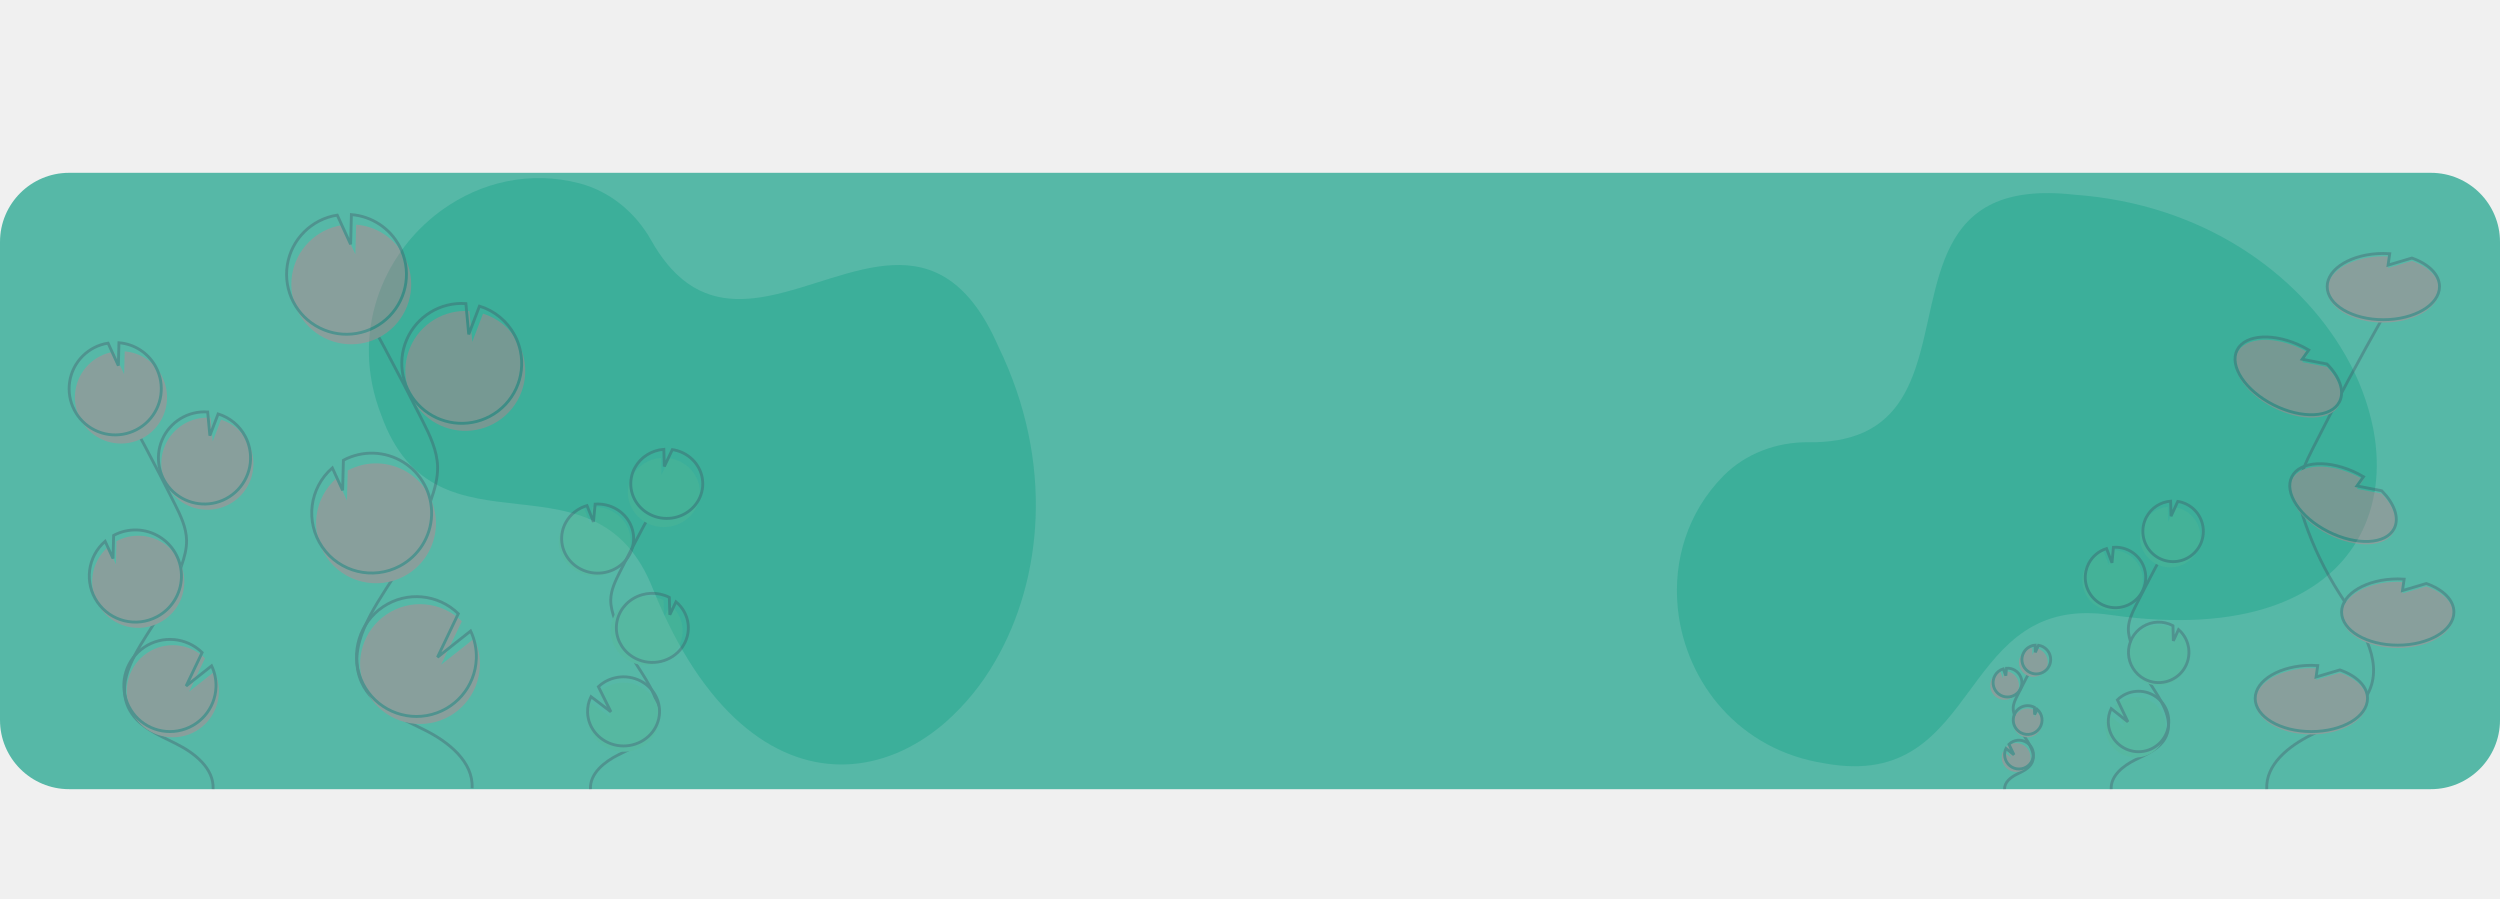
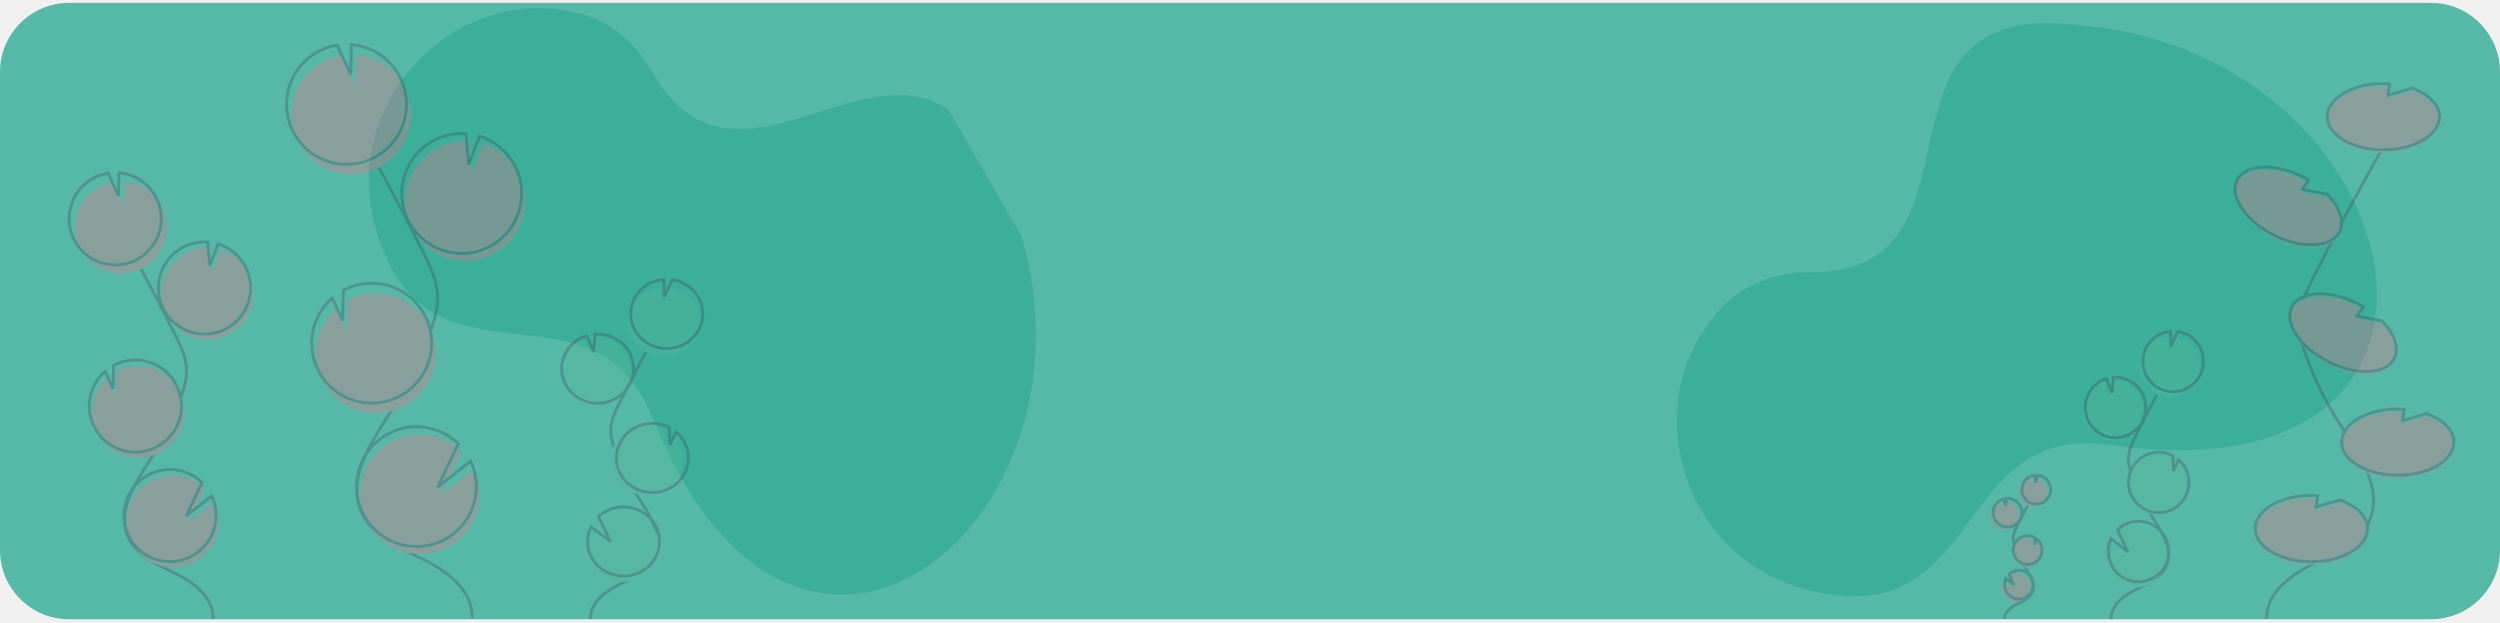
- <svg xmlns="http://www.w3.org/2000/svg" width="868px" height="312px" viewBox="0 0 868 312" version="1.1">
+ <svg xmlns="http://www.w3.org/2000/svg" xmlns:xlink="http://www.w3.org/1999/xlink" width="868px" height="216px" viewBox="0 0 868 216" version="1.1">
+   <defs>
+     <rect id="path-1" x="0" y="0.957" width="868" height="214" rx="24" />
+   </defs>
  <g id="UI" stroke="none" stroke-width="1" fill="none" fill-rule="evenodd">
-     <g id="Team-member-Individual" transform="translate(-507, -122)">
-       <g id="Group-2" transform="translate(507, 122.0432)">
-         <rect id="Rectangle" fill="#23A68F" opacity="0.75" x="0" y="59.957" width="868" height="214" rx="24" />
-         <path d="M819.263,186.103 C818.978,186.637 818.68,187.162 818.373,187.683 C806.591,207.648 779.183,220.047 732.96,213.485 C706.716,209.581 695.539,223.899 684.716,238.564 C684.531,238.817 684.346,239.07 684.158,239.323 C672.824,254.702 661.603,270.123 633.546,264.997 C603.802,260.422 585.446,236.932 582.605,211.853 C582.571,211.548 582.539,211.24 582.511,210.935 C580.915,194.675 585.847,177.839 598.429,165.129 C606.028,157.453 616.826,153.376 627.972,153.504 C631.327,153.565 634.682,153.323 637.992,152.782 C638.722,152.657 639.431,152.519 640.121,152.364 C654.32,149.208 660.863,139.824 664.876,128.374 C664.97,128.102 665.064,127.831 665.155,127.556 C674.37,100.248 670.109,61.919 720.203,67.558 C765.031,70.772 797.928,94.948 814.065,122.842 C814.225,123.122 814.385,123.403 814.542,123.684 C818.977,131.423 822.142,139.789 823.922,148.479 C824.023,148.967 824.114,149.455 824.198,149.943 C826.481,162.897 824.985,175.488 819.263,186.103 Z" id="Path" fill-opacity="0.5" fill="#23A68F" fill-rule="nonzero" />
-         <path d="M368.263,175.103 C367.978,175.637 367.68,176.162 367.373,176.683 C355.591,196.648 328.183,209.047 281.96,202.485 C255.716,198.581 244.539,212.899 233.716,227.564 C233.531,227.817 233.346,228.07 233.158,228.323 C221.824,243.702 210.603,259.123 182.546,253.997 C152.802,249.422 134.446,225.932 131.605,200.853 C131.571,200.548 131.539,200.24 131.511,199.935 C129.915,183.675 134.847,166.839 147.429,154.129 C155.028,146.453 165.826,142.376 176.972,142.504 C180.327,142.565 183.682,142.323 186.992,141.782 C187.722,141.657 188.431,141.519 189.121,141.364 C203.32,138.208 209.863,128.824 213.876,117.374 C213.97,117.102 214.064,116.831 214.155,116.556 C223.37,89.248 219.109,50.919 269.203,56.558 C314.031,59.772 346.928,83.948 363.065,111.842 C363.225,112.122 363.385,112.403 363.542,112.684 C367.977,120.423 371.142,128.789 372.922,137.479 C373.023,137.967 373.114,138.455 373.198,138.943 C375.481,151.897 373.985,164.488 368.263,175.103 Z" id="Path" fill-opacity="0.5" fill="#23A68F" fill-rule="nonzero" transform="translate(252.7205, 155.5) rotate(60) translate(-252.7205, -155.5) " />
-         <g id="Group" opacity="0.3" transform="translate(723, 173.9568)">
-           <path d="M5.568,36.768 C9.503,38.864 14.332,38.245 17.612,35.224 C20.892,32.204 21.907,27.441 20.143,23.346 C18.379,19.25 14.221,16.716 9.774,17.025 L9.277,22.413 L7.395,17.469 C4.745,18.285 2.528,20.119 1.23,22.569 C0.771,23.427 0.436,24.345 0.234,25.297 C-0.749,29.883 1.428,34.565 5.568,36.768 L5.568,36.768 Z" id="Path" fill="#57B894" fill-rule="nonzero" />
-           <path d="M10.01,100 C9.764,95.366 14.144,91.912 18.28,89.851 C22.416,87.789 27.18,85.863 29.088,81.637 C31.829,75.564 27.139,68.977 23.558,63.363 C20.901,59.197 18.745,54.729 17.134,50.053 C16.489,48.178 15.926,46.234 15.966,44.25 C16.024,41.393 17.315,38.726 18.597,36.175 C22.867,27.679 27.334,19.287 32,11" id="Path" stroke="#3F3D56" />
-           <path d="M6.568,35.768 C10.503,37.864 15.332,37.245 18.612,34.224 C21.892,31.204 22.907,26.441 21.143,22.346 C19.379,18.25 15.221,15.716 10.774,16.025 L10.277,21.413 L8.395,16.469 C5.745,17.285 3.528,19.119 2.23,21.569 C1.771,22.427 1.436,23.345 1.234,24.297 C0.251,28.883 2.428,33.565 6.568,35.768 Z" id="Path" stroke="#3F3D56" />
-           <path d="M21.229,7.543 C22.908,4.379 26.08,2.289 29.646,2 L29.782,7.218 L32.125,2.09 C36.638,2.799 40.175,6.348 40.875,10.869 C41.576,15.39 39.278,19.846 35.192,21.891 C31.107,23.936 26.17,23.1 22.982,19.824 C19.794,16.548 19.085,11.583 21.229,7.544 L21.229,7.543 Z" id="Path" fill="#57B894" fill-rule="nonzero" />
-           <path d="M22.229,5.544 C23.908,2.379 27.08,0.289 30.646,0 L30.782,5.218 L33.125,0.09 C37.638,0.799 41.175,4.348 41.875,8.869 C42.576,13.39 40.278,17.846 36.192,19.891 C32.107,21.936 27.17,21.1 23.982,17.824 C20.794,14.548 20.085,9.583 22.229,5.544 Z" id="Path" stroke="#3F3D56" />
-           <path d="M21.58,62.771 C26.291,65.275 32.131,63.846 35.153,59.449 C38.176,55.052 37.418,49.087 33.393,45.584 L31.593,49.516 L31.457,44.248 C31.449,44.243 31.441,44.239 31.432,44.235 C28.121,42.469 24.119,42.605 20.936,44.593 C17.753,46.581 15.874,50.117 16.007,53.868 C16.139,57.619 18.265,61.013 21.58,62.771 L21.58,62.771 Z" id="Path" fill="#57B894" fill-rule="nonzero" />
-           <path d="M21.575,61.771 C26.287,64.276 32.129,62.846 35.153,58.448 C38.176,54.05 37.419,48.084 33.392,44.581 L31.591,48.514 L31.455,43.245 C31.447,43.239 31.439,43.235 31.43,43.231 C28.118,41.468 24.118,41.607 20.936,43.595 C17.754,45.583 15.875,49.118 16.007,52.867 C16.138,56.617 18.261,60.011 21.575,61.771 L21.575,61.771 Z" id="Path" stroke="#3F3D56" />
-           <path d="M8.007,78.85 C8.172,83.811 11.79,87.979 16.679,88.84 C21.568,89.701 26.392,87.02 28.243,82.413 C30.093,77.806 28.464,72.533 24.337,69.773 C20.211,67.012 14.715,67.52 11.164,70.988 L14.811,78.62 L9.003,74.021 C8.289,75.528 7.947,77.184 8.007,78.85 Z" id="Path" fill="#57B894" fill-rule="nonzero" />
-           <path d="M9.007,76.85 C9.172,81.811 12.79,85.979 17.679,86.84 C22.568,87.701 27.392,85.02 29.243,80.413 C31.093,75.806 29.464,70.533 25.337,67.773 C21.211,65.012 15.715,65.52 12.164,68.988 L15.811,76.62 L10.003,72.021 C9.289,73.528 8.947,75.184 9.007,76.85 Z" id="Path" stroke="#3F3D56" />
+     <g id="Team-member-Individual" transform="translate(-507, -181)">
+       <g id="Path-+-Path-+-Group-+-Group-+-Group-+-Group-+-Group-+-Group-Mask" transform="translate(507, 181.0432)">
+         <mask id="mask-2" fill="white">
+           <use xlink:href="#path-1" />
+         </mask>
+         <use id="Mask" fill="#23A68F" opacity="0.75" xlink:href="#path-1" />
+         <path d="M819.263,127.103 C818.978,127.637 818.68,128.162 818.373,128.683 C806.591,148.648 779.183,161.047 732.96,154.485 C706.716,150.581 695.539,164.899 684.716,179.564 C684.531,179.817 684.346,180.07 684.158,180.323 C672.824,195.702 661.603,211.123 633.546,205.997 C603.802,201.422 585.446,177.932 582.605,152.853 C582.571,152.548 582.539,152.24 582.511,151.935 C580.915,135.675 585.847,118.839 598.429,106.129 C606.028,98.453 616.826,94.376 627.972,94.504 C631.327,94.565 634.682,94.323 637.992,93.782 C638.722,93.657 639.431,93.519 640.121,93.364 C654.32,90.208 660.863,80.824 664.876,69.374 C664.97,69.102 665.064,68.831 665.155,68.556 C674.37,41.248 670.109,2.919 720.203,8.558 C765.031,11.772 797.928,35.948 814.065,63.842 C814.225,64.122 814.385,64.403 814.542,64.684 C818.977,72.423 822.142,80.789 823.922,89.479 C824.023,89.967 824.114,90.455 824.198,90.943 C826.481,103.897 824.985,116.488 819.263,127.103 Z" id="Path" fill-opacity="0.5" fill="#23A68F" fill-rule="nonzero" mask="url(#mask-2)" />
+         <path d="M368.263,116.103 C367.978,116.637 367.68,117.162 367.373,117.683 C355.591,137.648 328.183,150.047 281.96,143.485 C255.716,139.581 244.539,153.899 233.716,168.564 C233.531,168.817 233.346,169.07 233.158,169.323 C221.824,184.702 210.603,200.123 182.546,194.997 C152.802,190.422 134.446,166.932 131.605,141.853 C131.571,141.548 131.539,141.24 131.511,140.935 C129.915,124.675 134.847,107.839 147.429,95.129 C155.028,87.453 165.826,83.376 176.972,83.504 C180.327,83.565 183.682,83.323 186.992,82.782 C187.722,82.657 188.431,82.519 189.121,82.364 C203.32,79.208 209.863,69.824 213.876,58.374 C213.97,58.102 214.064,57.831 214.155,57.556 C223.37,30.248 219.109,-8.081 269.203,-2.442 C314.031,0.772 346.928,24.948 363.065,52.842 C363.225,53.122 363.385,53.403 363.542,53.684 C367.977,61.423 371.142,69.789 372.922,78.479 C373.023,78.967 373.114,79.455 373.198,79.943 C375.481,92.897 373.985,105.488 368.263,116.103 Z" id="Path" fill-opacity="0.5" fill="#23A68F" fill-rule="nonzero" mask="url(#mask-2)" transform="translate(252.7205, 96.5) rotate(60) translate(-252.7205, -96.5) " />
+         <g id="Group" opacity="0.3" mask="url(#mask-2)">
+           <g transform="translate(723, 114.9568)" id="Path">
+             <path d="M5.568,36.768 C9.503,38.864 14.332,38.245 17.612,35.224 C20.892,32.204 21.907,27.441 20.143,23.346 C18.379,19.25 14.221,16.716 9.774,17.025 L9.277,22.413 L7.395,17.469 C4.745,18.285 2.528,20.119 1.23,22.569 C0.771,23.427 0.436,24.345 0.234,25.297 C-0.749,29.883 1.428,34.565 5.568,36.768 L5.568,36.768 Z" stroke="none" fill="#57B894" fill-rule="nonzero" />
+             <path d="M10.01,100 C9.764,95.366 14.144,91.912 18.28,89.851 C22.416,87.789 27.18,85.863 29.088,81.637 C31.829,75.564 27.139,68.977 23.558,63.363 C20.901,59.197 18.745,54.729 17.134,50.053 C16.489,48.178 15.926,46.234 15.966,44.25 C16.024,41.393 17.315,38.726 18.597,36.175 C22.867,27.679 27.334,19.287 32,11" stroke="#3F3D56" stroke-width="1" fill="none" />
+             <path d="M6.568,35.768 C10.503,37.864 15.332,37.245 18.612,34.224 C21.892,31.204 22.907,26.441 21.143,22.346 C19.379,18.25 15.221,15.716 10.774,16.025 L10.277,21.413 L8.395,16.469 C5.745,17.285 3.528,19.119 2.23,21.569 C1.771,22.427 1.436,23.345 1.234,24.297 C0.251,28.883 2.428,33.565 6.568,35.768 Z" stroke="#3F3D56" stroke-width="1" fill="none" />
+             <path d="M21.229,7.543 C22.908,4.379 26.08,2.289 29.646,2 L29.782,7.218 L32.125,2.09 C36.638,2.799 40.175,6.348 40.875,10.869 C41.576,15.39 39.278,19.846 35.192,21.891 C31.107,23.936 26.17,23.1 22.982,19.824 C19.794,16.548 19.085,11.583 21.229,7.544 L21.229,7.543 Z" stroke="none" fill="#57B894" fill-rule="nonzero" />
+             <path d="M22.229,5.544 C23.908,2.379 27.08,0.289 30.646,0 L30.782,5.218 L33.125,0.09 C37.638,0.799 41.175,4.348 41.875,8.869 C42.576,13.39 40.278,17.846 36.192,19.891 C32.107,21.936 27.17,21.1 23.982,17.824 C20.794,14.548 20.085,9.583 22.229,5.544 Z" stroke="#3F3D56" stroke-width="1" fill="none" />
+             <path d="M21.58,62.771 C26.291,65.275 32.131,63.846 35.153,59.449 C38.176,55.052 37.418,49.087 33.393,45.584 L31.593,49.516 L31.457,44.248 C31.449,44.243 31.441,44.239 31.432,44.235 C28.121,42.469 24.119,42.605 20.936,44.593 C17.753,46.581 15.874,50.117 16.007,53.868 C16.139,57.619 18.265,61.013 21.58,62.771 L21.58,62.771 Z" stroke="none" fill="#57B894" fill-rule="nonzero" />
+             <path d="M21.575,61.771 C26.287,64.276 32.129,62.846 35.153,58.448 C38.176,54.05 37.419,48.084 33.392,44.581 L31.591,48.514 L31.455,43.245 C31.447,43.239 31.439,43.235 31.43,43.231 C28.118,41.468 24.118,41.607 20.936,43.595 C17.754,45.583 15.875,49.118 16.007,52.867 C16.138,56.617 18.261,60.011 21.575,61.771 L21.575,61.771 Z" stroke="#3F3D56" stroke-width="1" fill="none" />
+             <path d="M8.007,78.85 C8.172,83.811 11.79,87.979 16.679,88.84 C21.568,89.701 26.392,87.02 28.243,82.413 C30.093,77.806 28.464,72.533 24.337,69.773 C20.211,67.012 14.715,67.52 11.164,70.988 L14.811,78.62 L9.003,74.021 C8.289,75.528 7.947,77.184 8.007,78.85 Z" stroke="none" fill="#57B894" fill-rule="nonzero" />
+             <path d="M9.007,76.85 C9.172,81.811 12.79,85.979 17.679,86.84 C22.568,87.701 27.392,85.02 29.243,80.413 C31.093,75.806 29.464,70.533 25.337,67.773 C21.211,65.012 15.715,65.52 12.164,68.988 L15.811,76.62 L10.003,72.021 C9.289,73.528 8.947,75.184 9.007,76.85 Z" stroke="#3F3D56" stroke-width="1" fill="none" />
+           </g>
        </g>
-         <g id="Group" opacity="0.3" transform="translate(24, 118.9568)">
-           <path d="M55.516,56.122 C49.519,59.316 42.16,58.373 37.162,53.771 C32.164,49.168 30.618,41.91 33.306,35.67 C35.994,29.429 42.329,25.567 49.107,26.039 L49.864,34.249 L52.732,26.715 C56.769,27.958 60.148,30.753 62.125,34.486 C62.825,35.793 63.336,37.193 63.643,38.643 C65.142,45.631 61.825,52.766 55.516,56.122 Z" id="Path" fill="#FF6584" fill-rule="nonzero" />
-           <path d="M49.985,155 C50.365,147.815 43.596,142.459 37.204,139.263 C30.812,136.066 23.448,133.08 20.501,126.528 C16.265,117.11 23.512,106.898 29.047,98.193 C33.153,91.733 36.486,84.805 38.975,77.554 C39.972,74.646 40.841,71.632 40.779,68.556 C40.69,64.126 38.695,59.991 36.714,56.036 C30.115,42.862 23.21,29.85 16,17" id="Path" stroke="#3F3D56" />
-           <path d="M54.516,54.122 C48.519,57.316 41.16,56.373 36.162,51.771 C31.164,47.168 29.618,39.91 32.306,33.67 C34.994,27.429 41.329,23.567 48.107,24.039 L48.864,32.249 L51.732,24.715 C55.769,25.958 59.148,28.753 61.125,32.486 C61.825,33.793 62.336,35.193 62.643,36.643 C64.142,43.631 60.825,50.766 54.516,54.122 L54.516,54.122 Z" id="Path" stroke="#3F3D56" />
-           <path d="M32.127,11.447 C29.569,6.625 24.735,3.44 19.301,3 L19.094,10.951 L15.523,3.138 C8.648,4.217 3.257,9.625 2.19,16.514 C1.123,23.404 4.624,30.194 10.85,33.31 C17.076,36.426 24.598,35.152 29.456,30.16 C34.314,25.168 35.394,17.603 32.127,11.447 L32.127,11.447 Z" id="Path" fill="#FF6584" fill-rule="nonzero" />
-           <path d="M30.127,8.447 C27.569,3.625 22.735,0.44 17.301,0 L17.094,7.951 L13.523,0.138 C6.648,1.217 1.257,6.625 0.19,13.514 C-0.877,20.404 2.624,27.194 8.85,30.31 C15.076,33.426 22.598,32.152 27.456,27.16 C32.314,22.168 33.394,14.603 30.127,8.447 L30.127,8.447 Z" id="Path" stroke="#3F3D56" />
-           <path d="M31.504,97.127 C24.323,100.944 15.422,98.766 10.815,92.064 C6.208,85.363 7.362,76.271 13.498,70.934 L16.241,76.926 L16.448,68.898 C16.46,68.89 16.473,68.883 16.486,68.877 C21.533,66.19 27.63,66.4 32.479,69.43 C37.328,72.459 40.191,77.846 39.99,83.56 C39.789,89.274 36.554,94.446 31.504,97.127 L31.504,97.127 Z" id="Path" fill="#FF6584" fill-rule="nonzero" />
-           <path d="M30.505,95.127 C23.325,98.944 14.422,96.766 9.815,90.064 C5.208,83.362 6.362,74.27 12.498,68.933 L15.242,74.925 L15.449,66.896 C15.461,66.888 15.474,66.881 15.487,66.875 C20.534,64.189 26.63,64.401 31.479,67.43 C36.327,70.459 39.191,75.846 38.99,81.56 C38.789,87.273 35.555,92.445 30.505,95.127 L30.505,95.127 Z" id="Path" stroke="#3F3D56" />
-           <path d="M51.99,121.533 C51.738,129.094 46.225,135.444 38.774,136.756 C31.324,138.068 23.974,133.982 21.154,126.962 C18.335,119.942 20.818,111.907 27.105,107.701 C33.393,103.495 41.767,104.268 47.179,109.554 L41.622,121.182 L50.472,114.175 C51.56,116.471 52.081,118.994 51.99,121.533 Z" id="Path" fill="#FF6584" fill-rule="nonzero" />
-           <path d="M50.99,119.533 C50.738,127.094 45.225,133.444 37.774,134.756 C30.324,136.068 22.974,131.982 20.154,124.962 C17.335,117.942 19.818,109.907 26.105,105.701 C32.393,101.495 40.767,102.268 46.179,107.554 L40.622,119.182 L49.472,112.175 C50.56,114.471 51.081,116.994 50.99,119.533 L50.99,119.533 Z" id="Path" stroke="#3F3D56" />
+         <g id="Group" opacity="0.3" mask="url(#mask-2)">
+           <g transform="translate(24, 59.95676)" id="Path">
+             <path d="M55.516,56.122 C49.519,59.316 42.16,58.373 37.162,53.771 C32.164,49.168 30.618,41.91 33.306,35.67 C35.994,29.429 42.329,25.567 49.107,26.039 L49.864,34.249 L52.732,26.715 C56.769,27.958 60.148,30.753 62.125,34.486 C62.825,35.793 63.336,37.193 63.643,38.643 C65.142,45.631 61.825,52.766 55.516,56.122 Z" stroke="none" fill="#FF6584" fill-rule="nonzero" />
+             <path d="M49.985,155 C50.365,147.815 43.596,142.459 37.204,139.263 C30.812,136.066 23.448,133.08 20.501,126.528 C16.265,117.11 23.512,106.898 29.047,98.193 C33.153,91.733 36.486,84.805 38.975,77.554 C39.972,74.646 40.841,71.632 40.779,68.556 C40.69,64.126 38.695,59.991 36.714,56.036 C30.115,42.862 23.21,29.85 16,17" stroke="#3F3D56" stroke-width="1" fill="none" />
+             <path d="M54.516,54.122 C48.519,57.316 41.16,56.373 36.162,51.771 C31.164,47.168 29.618,39.91 32.306,33.67 C34.994,27.429 41.329,23.567 48.107,24.039 L48.864,32.249 L51.732,24.715 C55.769,25.958 59.148,28.753 61.125,32.486 C61.825,33.793 62.336,35.193 62.643,36.643 C64.142,43.631 60.825,50.766 54.516,54.122 L54.516,54.122 Z" stroke="#3F3D56" stroke-width="1" fill="none" />
+             <path d="M32.127,11.447 C29.569,6.625 24.735,3.44 19.301,3 L19.094,10.951 L15.523,3.138 C8.648,4.217 3.257,9.625 2.19,16.514 C1.123,23.404 4.624,30.194 10.85,33.31 C17.076,36.426 24.598,35.152 29.456,30.16 C34.314,25.168 35.394,17.603 32.127,11.447 L32.127,11.447 Z" stroke="none" fill="#FF6584" fill-rule="nonzero" />
+             <path d="M30.127,8.447 C27.569,3.625 22.735,0.44 17.301,0 L17.094,7.951 L13.523,0.138 C6.648,1.217 1.257,6.625 0.19,13.514 C-0.877,20.404 2.624,27.194 8.85,30.31 C15.076,33.426 22.598,32.152 27.456,27.16 C32.314,22.168 33.394,14.603 30.127,8.447 L30.127,8.447 Z" stroke="#3F3D56" stroke-width="1" fill="none" />
+             <path d="M31.504,97.127 C24.323,100.944 15.422,98.766 10.815,92.064 C6.208,85.363 7.362,76.271 13.498,70.934 L16.241,76.926 L16.448,68.898 C16.46,68.89 16.473,68.883 16.486,68.877 C21.533,66.19 27.63,66.4 32.479,69.43 C37.328,72.459 40.191,77.846 39.99,83.56 C39.789,89.274 36.554,94.446 31.504,97.127 L31.504,97.127 Z" stroke="none" fill="#FF6584" fill-rule="nonzero" />
+             <path d="M30.505,95.127 C23.325,98.944 14.422,96.766 9.815,90.064 C5.208,83.362 6.362,74.27 12.498,68.933 L15.242,74.925 L15.449,66.896 C15.461,66.888 15.474,66.881 15.487,66.875 C20.534,64.189 26.63,64.401 31.479,67.43 C36.327,70.459 39.191,75.846 38.99,81.56 C38.789,87.273 35.555,92.445 30.505,95.127 L30.505,95.127 Z" stroke="#3F3D56" stroke-width="1" fill="none" />
+             <path d="M51.99,121.533 C51.738,129.094 46.225,135.444 38.774,136.756 C31.324,138.068 23.974,133.982 21.154,126.962 C18.335,119.942 20.818,111.907 27.105,107.701 C33.393,103.495 41.767,104.268 47.179,109.554 L41.622,121.182 L50.472,114.175 C51.56,116.471 52.081,118.994 51.99,121.533 Z" stroke="none" fill="#FF6584" fill-rule="nonzero" />
+             <path d="M50.99,119.533 C50.738,127.094 45.225,133.444 37.774,134.756 C30.324,136.068 22.974,131.982 20.154,124.962 C17.335,117.942 19.818,109.907 26.105,105.701 C32.393,101.495 40.767,102.268 46.179,107.554 L40.622,119.182 L49.472,112.175 C50.56,114.471 51.081,116.994 50.99,119.533 L50.99,119.533 Z" stroke="#3F3D56" stroke-width="1" fill="none" />
+           </g>
        </g>
-         <g id="Group" opacity="0.3" transform="translate(701.5, 248.9568) scale(-1, 1) translate(-701.5, -248.9568) translate(691, 223.9568)">
-           <path d="M18.349,18.413 C16.475,19.411 14.175,19.117 12.613,17.678 C11.051,16.24 10.568,13.972 11.408,12.022 C12.248,10.072 14.228,8.865 16.346,9.012 L16.583,11.578 L17.479,9.223 C18.74,9.612 19.796,10.485 20.414,11.652 C20.633,12.06 20.792,12.498 20.888,12.951 C21.357,15.135 20.32,17.364 18.349,18.413 L18.349,18.413 Z" id="Path" fill="#FF6584" fill-rule="nonzero" />
-           <path d="M15.995,50 C16.118,47.657 13.928,45.911 11.86,44.868 C9.792,43.826 7.41,42.852 6.456,40.716 C5.086,37.645 7.43,34.314 9.221,31.476 C10.55,29.369 11.628,27.11 12.433,24.746 C12.756,23.798 13.037,22.815 13.017,21.812 C12.988,20.367 12.342,19.019 11.702,17.729 C9.567,13.433 7.333,9.19 5,5" id="Path" stroke="#3F3D56" />
-           <path d="M17.349,17.413 C15.475,18.411 13.175,18.117 11.613,16.678 C10.051,15.24 9.568,12.972 10.408,11.022 C11.248,9.072 13.228,7.865 15.346,8.012 L15.583,10.578 L16.479,8.223 C17.74,8.612 18.796,9.485 19.414,10.652 C19.633,11.06 19.792,11.498 19.888,11.951 C20.357,14.135 19.32,16.364 17.349,17.413 L17.349,17.413 Z" id="Path" stroke="#3F3D56" />
-           <path d="M10.415,3.64 C9.615,2.133 8.105,1.138 6.407,1 L6.342,3.485 L5.226,1.043 C3.077,1.38 1.393,3.07 1.059,5.223 C0.726,7.376 1.82,9.498 3.766,10.472 C5.711,11.446 8.062,11.048 9.58,9.488 C11.098,7.928 11.436,5.563 10.415,3.64 L10.415,3.64 Z" id="Path" fill="#FF6584" fill-rule="nonzero" />
-           <path d="M9.415,2.64 C8.615,1.133 7.105,0.138 5.407,0 L5.342,2.485 L4.226,0.043 C2.077,0.38 0.393,2.07 0.059,4.223 C-0.274,6.376 0.82,8.498 2.766,9.472 C4.711,10.446 7.062,10.048 8.58,8.488 C10.098,6.928 10.436,4.563 9.415,2.64 L9.415,2.64 Z" id="Path" stroke="#3F3D56" />
-           <path d="M10.345,31.415 C8.101,32.607 5.319,31.927 3.88,29.833 C2.44,27.738 2.801,24.897 4.718,23.229 L5.575,25.102 L5.64,22.593 C5.644,22.591 5.648,22.588 5.652,22.586 C7.229,21.747 9.134,21.813 10.65,22.759 C12.165,23.706 13.06,25.389 12.997,27.175 C12.934,28.961 11.923,30.577 10.345,31.415 L10.345,31.415 Z" id="Path" fill="#FF6584" fill-rule="nonzero" />
-           <path d="M10.345,30.415 C8.101,31.607 5.319,30.927 3.88,28.833 C2.44,26.738 2.801,23.897 4.718,22.229 L5.575,24.102 L5.64,21.593 C5.644,21.59 5.648,21.588 5.652,21.586 C7.229,20.747 9.135,20.813 10.65,21.759 C12.165,22.706 13.06,24.389 12.997,26.175 C12.934,27.96 11.923,29.577 10.345,30.415 L10.345,30.415 Z" id="Path" stroke="#3F3D56" />
-           <path d="M16.997,39.167 C16.918,41.529 15.195,43.514 12.867,43.924 C10.539,44.334 8.242,43.057 7.361,40.863 C6.48,38.669 7.255,36.158 9.22,34.844 C11.185,33.53 13.802,33.771 15.493,35.423 L13.757,39.057 L16.522,36.867 C16.863,37.585 17.025,38.373 16.997,39.167 Z" id="Path" fill="#FF6584" fill-rule="nonzero" />
-           <path d="M15.997,38.167 C15.918,40.529 14.195,42.514 11.867,42.924 C9.539,43.334 7.242,42.057 6.361,39.863 C5.48,37.669 6.255,35.158 8.22,33.844 C10.185,32.53 12.802,32.771 14.493,34.423 L12.757,38.057 L15.522,35.867 C15.863,36.585 16.025,37.373 15.997,38.167 L15.997,38.167 Z" id="Path" stroke="#3F3D56" />
+         <g id="Group" opacity="0.3" mask="url(#mask-2)">
+           <g transform="translate(701.5, 189.9568) scale(-1, 1) translate(-701.5, -189.9568) translate(691, 164.9568)" id="Path">
+             <path d="M18.349,18.413 C16.475,19.411 14.175,19.117 12.613,17.678 C11.051,16.24 10.568,13.972 11.408,12.022 C12.248,10.072 14.228,8.865 16.346,9.012 L16.583,11.578 L17.479,9.223 C18.74,9.612 19.796,10.485 20.414,11.652 C20.633,12.06 20.792,12.498 20.888,12.951 C21.357,15.135 20.32,17.364 18.349,18.413 L18.349,18.413 Z" stroke="none" fill="#FF6584" fill-rule="nonzero" />
+             <path d="M15.995,50 C16.118,47.657 13.928,45.911 11.86,44.868 C9.792,43.826 7.41,42.852 6.456,40.716 C5.086,37.645 7.43,34.314 9.221,31.476 C10.55,29.369 11.628,27.11 12.433,24.746 C12.756,23.798 13.037,22.815 13.017,21.812 C12.988,20.367 12.342,19.019 11.702,17.729 C9.567,13.433 7.333,9.19 5,5" stroke="#3F3D56" stroke-width="1" fill="none" />
+             <path d="M17.349,17.413 C15.475,18.411 13.175,18.117 11.613,16.678 C10.051,15.24 9.568,12.972 10.408,11.022 C11.248,9.072 13.228,7.865 15.346,8.012 L15.583,10.578 L16.479,8.223 C17.74,8.612 18.796,9.485 19.414,10.652 C19.633,11.06 19.792,11.498 19.888,11.951 C20.357,14.135 19.32,16.364 17.349,17.413 L17.349,17.413 Z" stroke="#3F3D56" stroke-width="1" fill="none" />
+             <path d="M10.415,3.64 C9.615,2.133 8.105,1.138 6.407,1 L6.342,3.485 L5.226,1.043 C3.077,1.38 1.393,3.07 1.059,5.223 C0.726,7.376 1.82,9.498 3.766,10.472 C5.711,11.446 8.062,11.048 9.58,9.488 C11.098,7.928 11.436,5.563 10.415,3.64 L10.415,3.64 Z" stroke="none" fill="#FF6584" fill-rule="nonzero" />
+             <path d="M9.415,2.64 C8.615,1.133 7.105,0.138 5.407,0 L5.342,2.485 L4.226,0.043 C2.077,0.38 0.393,2.07 0.059,4.223 C-0.274,6.376 0.82,8.498 2.766,9.472 C4.711,10.446 7.062,10.048 8.58,8.488 C10.098,6.928 10.436,4.563 9.415,2.64 L9.415,2.64 Z" stroke="#3F3D56" stroke-width="1" fill="none" />
+             <path d="M10.345,31.415 C8.101,32.607 5.319,31.927 3.88,29.833 C2.44,27.738 2.801,24.897 4.718,23.229 L5.575,25.102 L5.64,22.593 C5.644,22.591 5.648,22.588 5.652,22.586 C7.229,21.747 9.134,21.813 10.65,22.759 C12.165,23.706 13.06,25.389 12.997,27.175 C12.934,28.961 11.923,30.577 10.345,31.415 L10.345,31.415 Z" stroke="none" fill="#FF6584" fill-rule="nonzero" />
+             <path d="M10.345,30.415 C8.101,31.607 5.319,30.927 3.88,28.833 C2.44,26.738 2.801,23.897 4.718,22.229 L5.575,24.102 L5.64,21.593 C5.644,21.59 5.648,21.588 5.652,21.586 C7.229,20.747 9.135,20.813 10.65,21.759 C12.165,22.706 13.06,24.389 12.997,26.175 C12.934,27.96 11.923,29.577 10.345,30.415 L10.345,30.415 Z" stroke="#3F3D56" stroke-width="1" fill="none" />
+             <path d="M16.997,39.167 C16.918,41.529 15.195,43.514 12.867,43.924 C10.539,44.334 8.242,43.057 7.361,40.863 C6.48,38.669 7.255,36.158 9.22,34.844 C11.185,33.53 13.802,33.771 15.493,35.423 L13.757,39.057 L16.522,36.867 C16.863,37.585 17.025,38.373 16.997,39.167 Z" stroke="none" fill="#FF6584" fill-rule="nonzero" />
+             <path d="M15.997,38.167 C15.918,40.529 14.195,42.514 11.867,42.924 C9.539,43.334 7.242,42.057 6.361,39.863 C5.48,37.669 6.255,35.158 8.22,33.844 C10.185,32.53 12.802,32.771 14.493,34.423 L12.757,38.057 L15.522,35.867 C15.863,36.585 16.025,37.373 15.997,38.167 L15.997,38.167 Z" stroke="#3F3D56" stroke-width="1" fill="none" />
+           </g>
        </g>
-         <g id="Group" opacity="0.3" transform="translate(99, 73.95677)">
-           <path d="M72.331,73.151 C64.529,77.305 54.954,76.078 48.452,70.091 C41.949,64.105 39.937,54.664 43.434,46.546 C46.931,38.428 55.175,33.405 63.992,34.018 L64.978,44.697 L68.709,34.897 C73.962,36.514 78.357,40.15 80.93,45.007 C81.841,46.706 82.505,48.527 82.905,50.413 C84.855,59.503 80.539,68.785 72.331,73.151 L72.331,73.151 Z" id="Path" fill="#FF6584" fill-rule="nonzero" />
-           <path d="M64.915,199.682 C65.409,190.411 56.601,183.501 48.284,179.376 C39.966,175.252 30.384,171.399 26.548,162.944 C21.036,150.793 30.467,137.615 37.669,126.382 C43.012,118.047 47.349,109.108 50.588,99.752 C51.886,96 53.016,92.11 52.936,88.142 C52.82,82.426 50.223,77.09 47.646,71.987 C39.059,54.988 30.074,38.198 20.691,21.617" id="Path" stroke="#3F3D56" />
-           <path d="M71.096,70.54 C63.294,74.694 53.719,73.468 47.216,67.481 C40.714,61.494 38.702,52.053 42.199,43.935 C45.696,35.818 53.939,30.794 62.757,31.407 L63.743,42.087 L67.474,32.287 C72.726,33.903 77.122,37.54 79.695,42.396 C80.605,44.096 81.27,45.916 81.67,47.803 C83.62,56.893 79.304,66.174 71.096,70.54 L71.096,70.54 Z" id="Path" stroke="#3F3D56" />
-           <path d="M41.335,14.959 C38.009,8.697 31.721,4.563 24.653,3.991 L24.384,14.315 L19.739,4.17 C10.796,5.571 3.785,12.593 2.397,21.538 C1.009,30.483 5.563,39.299 13.661,43.345 C21.759,47.391 31.543,45.737 37.862,39.256 C44.181,32.774 45.585,22.951 41.335,14.959 L41.335,14.959 Z" id="Path" fill="#FF6584" fill-rule="nonzero" />
-           <path d="M39.688,11.478 C36.362,5.217 30.074,1.082 23.006,0.51 L22.737,10.834 L18.092,0.689 C9.149,2.091 2.138,9.112 0.75,18.057 C-0.638,27.002 3.916,35.819 12.014,39.864 C20.112,43.91 29.896,42.257 36.215,35.775 C42.534,29.294 43.938,19.471 39.688,11.478 L39.688,11.478 Z" id="Path" stroke="#3F3D56" />
-           <path d="M41.316,126.075 C31.974,131.041 20.393,128.207 14.399,119.489 C8.405,110.771 9.907,98.943 17.889,91.999 L21.458,99.795 L21.728,89.35 C21.744,89.34 21.761,89.331 21.778,89.323 C28.343,85.827 36.276,86.101 42.584,90.042 C48.893,93.983 52.618,100.991 52.357,108.425 C52.095,115.859 47.886,122.587 41.316,126.075 L41.316,126.075 Z" id="Path" fill="#FF6584" fill-rule="nonzero" />
-           <path d="M39.813,122.526 C30.471,127.492 18.89,124.658 12.896,115.94 C6.903,107.222 8.405,95.394 16.387,88.45 L19.956,96.246 L20.226,85.801 C20.241,85.791 20.258,85.782 20.275,85.774 C26.841,82.28 34.772,82.555 41.079,86.496 C47.387,90.436 51.112,97.444 50.851,104.876 C50.59,112.309 46.382,119.037 39.813,122.526 L39.813,122.526 Z" id="Path" stroke="#3F3D56" />
-           <path d="M67.613,157.259 C67.285,167.09 60.117,175.347 50.43,177.052 C40.744,178.758 31.186,173.446 27.52,164.319 C23.855,155.192 27.083,144.744 35.258,139.276 C43.433,133.808 54.321,134.813 61.358,141.685 L54.133,156.803 L65.639,147.693 C67.054,150.678 67.731,153.959 67.613,157.259 L67.613,157.259 Z" id="Path" fill="#FF6584" fill-rule="nonzero" />
-           <path d="M66.378,154.649 C66.05,164.479 58.882,172.736 49.195,174.442 C39.508,176.147 29.951,170.835 26.285,161.708 C22.619,152.581 25.847,142.134 34.023,136.665 C42.198,131.197 53.086,132.202 60.122,139.074 L52.897,154.193 L64.404,145.083 C65.819,148.067 66.496,151.348 66.378,154.649 L66.378,154.649 Z" id="Path" stroke="#3F3D56" />
+         <g id="Group" opacity="0.3" mask="url(#mask-2)">
+           <g transform="translate(99, 14.95677)" id="Path">
+             <path d="M72.331,73.151 C64.529,77.305 54.954,76.078 48.452,70.091 C41.949,64.105 39.937,54.664 43.434,46.546 C46.931,38.428 55.175,33.405 63.992,34.018 L64.978,44.697 L68.709,34.897 C73.962,36.514 78.357,40.15 80.93,45.007 C81.841,46.706 82.505,48.527 82.905,50.413 C84.855,59.503 80.539,68.785 72.331,73.151 L72.331,73.151 Z" stroke="none" fill="#FF6584" fill-rule="nonzero" />
+             <path d="M64.915,199.682 C65.409,190.411 56.601,183.501 48.284,179.376 C39.966,175.252 30.384,171.399 26.548,162.944 C21.036,150.793 30.467,137.615 37.669,126.382 C43.012,118.047 47.349,109.108 50.588,99.752 C51.886,96 53.016,92.11 52.936,88.142 C52.82,82.426 50.223,77.09 47.646,71.987 C39.059,54.988 30.074,38.198 20.691,21.617" stroke="#3F3D56" stroke-width="1" fill="none" />
+             <path d="M71.096,70.54 C63.294,74.694 53.719,73.468 47.216,67.481 C40.714,61.494 38.702,52.053 42.199,43.935 C45.696,35.818 53.939,30.794 62.757,31.407 L63.743,42.087 L67.474,32.287 C72.726,33.903 77.122,37.54 79.695,42.396 C80.605,44.096 81.27,45.916 81.67,47.803 C83.62,56.893 79.304,66.174 71.096,70.54 L71.096,70.54 Z" stroke="#3F3D56" stroke-width="1" fill="none" />
+             <path d="M41.335,14.959 C38.009,8.697 31.721,4.563 24.653,3.991 L24.384,14.315 L19.739,4.17 C10.796,5.571 3.785,12.593 2.397,21.538 C1.009,30.483 5.563,39.299 13.661,43.345 C21.759,47.391 31.543,45.737 37.862,39.256 C44.181,32.774 45.585,22.951 41.335,14.959 L41.335,14.959 Z" stroke="none" fill="#FF6584" fill-rule="nonzero" />
+             <path d="M39.688,11.478 C36.362,5.217 30.074,1.082 23.006,0.51 L22.737,10.834 L18.092,0.689 C9.149,2.091 2.138,9.112 0.75,18.057 C-0.638,27.002 3.916,35.819 12.014,39.864 C20.112,43.91 29.896,42.257 36.215,35.775 C42.534,29.294 43.938,19.471 39.688,11.478 L39.688,11.478 Z" stroke="#3F3D56" stroke-width="1" fill="none" />
+             <path d="M41.316,126.075 C31.974,131.041 20.393,128.207 14.399,119.489 C8.405,110.771 9.907,98.943 17.889,91.999 L21.458,99.795 L21.728,89.35 C21.744,89.34 21.761,89.331 21.778,89.323 C28.343,85.827 36.276,86.101 42.584,90.042 C48.893,93.983 52.618,100.991 52.357,108.425 C52.095,115.859 47.886,122.587 41.316,126.075 L41.316,126.075 Z" stroke="none" fill="#FF6584" fill-rule="nonzero" />
+             <path d="M39.813,122.526 C30.471,127.492 18.89,124.658 12.896,115.94 C6.903,107.222 8.405,95.394 16.387,88.45 L19.956,96.246 L20.226,85.801 C20.241,85.791 20.258,85.782 20.275,85.774 C26.841,82.28 34.772,82.555 41.079,86.496 C47.387,90.436 51.112,97.444 50.851,104.876 C50.59,112.309 46.382,119.037 39.813,122.526 L39.813,122.526 Z" stroke="#3F3D56" stroke-width="1" fill="none" />
+             <path d="M67.613,157.259 C67.285,167.09 60.117,175.347 50.43,177.052 C40.744,178.758 31.186,173.446 27.52,164.319 C23.855,155.192 27.083,144.744 35.258,139.276 C43.433,133.808 54.321,134.813 61.358,141.685 L54.133,156.803 L65.639,147.693 C67.054,150.678 67.731,153.959 67.613,157.259 L67.613,157.259 Z" stroke="none" fill="#FF6584" fill-rule="nonzero" />
+             <path d="M66.378,154.649 C66.05,164.479 58.882,172.736 49.195,174.442 C39.508,176.147 29.951,170.835 26.285,161.708 C22.619,152.581 25.847,142.134 34.023,136.665 C42.198,131.197 53.086,132.202 60.122,139.074 L52.897,154.193 L64.404,145.083 C65.819,148.067 66.496,151.348 66.378,154.649 L66.378,154.649 Z" stroke="#3F3D56" stroke-width="1" fill="none" />
+           </g>
        </g>
-         <g id="Group" opacity="0.3" transform="translate(194, 155.9568)">
-           <path d="M6.628,42.592 C11.313,44.987 17.062,44.28 20.967,40.828 C24.872,37.376 26.08,31.933 23.98,27.252 C21.88,22.572 16.93,19.676 11.635,20.029 L11.044,26.187 L8.803,20.536 C5.649,21.468 3.01,23.565 1.465,26.365 C0.918,27.345 0.519,28.394 0.279,29.482 C-0.892,34.723 1.7,40.075 6.628,42.592 L6.628,42.592 Z" id="Path" fill="#57B894" fill-rule="nonzero" />
-           <path d="M11.012,118 C10.721,112.533 15.897,108.458 20.785,106.026 C25.673,103.594 31.304,101.322 33.558,96.336 C36.798,89.171 31.255,81.4 27.023,74.777 C23.883,69.862 21.334,64.591 19.431,59.074 C18.668,56.861 18.004,54.568 18.051,52.227 C18.119,48.857 19.645,45.71 21.16,42.701 C26.206,32.678 31.486,22.777 37,13" id="Path" stroke="#3F3D56" />
-           <path d="M7.628,41.592 C12.313,43.987 18.062,43.28 21.967,39.828 C25.872,36.376 27.08,30.933 24.98,26.252 C22.88,21.572 17.93,18.676 12.635,19.029 L12.044,25.187 L9.803,19.536 C6.649,20.468 4.01,22.565 2.465,25.365 C1.918,26.345 1.519,27.394 1.279,28.482 C0.108,33.723 2.7,39.075 7.628,41.592 L7.628,41.592 Z" id="Path" stroke="#3F3D56" />
-           <path d="M25.463,9.335 C27.461,5.719 31.239,3.33 35.483,3 L35.645,8.963 L38.435,3.103 C43.807,3.913 48.018,7.969 48.852,13.136 C49.685,18.303 46.95,23.395 42.086,25.732 C37.222,28.069 31.345,27.114 27.55,23.37 C23.754,19.626 22.911,13.952 25.463,9.335 L25.463,9.335 Z" id="Path" fill="#57B894" fill-rule="nonzero" />
-           <path d="M26.463,6.335 C28.461,2.719 32.239,0.33 36.483,0 L36.645,5.963 L39.435,0.103 C44.807,0.913 49.018,4.969 49.852,10.136 C50.685,15.303 47.95,20.395 43.086,22.732 C38.222,25.069 32.345,24.114 28.55,20.37 C24.754,16.626 23.911,10.952 26.463,6.335 L26.463,6.335 Z" id="Path" stroke="#3F3D56" />
-           <path d="M24.633,73.595 C30.244,76.458 37.2,74.824 40.8,69.797 C44.4,64.771 43.498,57.951 38.704,53.947 L36.56,58.442 L36.398,52.42 C36.388,52.414 36.378,52.409 36.368,52.404 C32.425,50.392 27.663,50.552 23.875,52.824 C20.088,55.096 17.851,59.135 18.008,63.419 C18.164,67.703 20.689,71.582 24.633,73.595 L24.633,73.595 Z" id="Path" fill="#57B894" fill-rule="nonzero" />
-           <path d="M26.633,72.595 C32.244,75.458 39.2,73.824 42.8,68.797 C46.4,63.771 45.498,56.951 40.704,52.947 L38.56,57.442 L38.398,51.42 C38.388,51.414 38.378,51.409 38.368,51.404 C34.425,49.392 29.663,49.552 25.875,51.824 C22.088,54.096 19.851,58.135 20.008,62.419 C20.164,66.703 22.689,70.582 26.633,72.595 L26.633,72.595 Z" id="Path" stroke="#3F3D56" />
-           <path d="M10.008,93.4 C10.205,99.07 14.512,103.833 20.332,104.817 C26.153,105.801 31.896,102.737 34.098,97.472 C36.301,92.207 34.361,86.18 29.449,83.026 C24.537,79.871 17.994,80.451 13.766,84.415 L18.108,93.137 L11.194,87.881 C10.344,89.603 9.937,91.496 10.008,93.4 L10.008,93.4 Z" id="Path" fill="#57B894" fill-rule="nonzero" />
-           <path d="M10.008,91.4 C10.205,97.07 14.512,101.833 20.332,102.817 C26.153,103.801 31.896,100.737 34.098,95.472 C36.301,90.207 34.361,84.18 29.449,81.026 C24.537,77.871 17.994,78.451 13.766,82.415 L18.108,91.137 L11.194,85.881 C10.344,87.603 9.937,89.496 10.008,91.4 L10.008,91.4 Z" id="Path" stroke="#3F3D56" />
+         <g id="Group" opacity="0.3" mask="url(#mask-2)">
+           <g transform="translate(194, 96.95677)" id="Path">
+             <path d="M6.628,42.592 C11.313,44.987 17.062,44.28 20.967,40.828 C24.872,37.376 26.08,31.933 23.98,27.252 C21.88,22.572 16.93,19.676 11.635,20.029 L11.044,26.187 L8.803,20.536 C5.649,21.468 3.01,23.565 1.465,26.365 C0.918,27.345 0.519,28.394 0.279,29.482 C-0.892,34.723 1.7,40.075 6.628,42.592 L6.628,42.592 Z" stroke="none" fill="#57B894" fill-rule="nonzero" />
+             <path d="M11.012,118 C10.721,112.533 15.897,108.458 20.785,106.026 C25.673,103.594 31.304,101.322 33.558,96.336 C36.798,89.171 31.255,81.4 27.023,74.777 C23.883,69.862 21.334,64.591 19.431,59.074 C18.668,56.861 18.004,54.568 18.051,52.227 C18.119,48.857 19.645,45.71 21.16,42.701 C26.206,32.678 31.486,22.777 37,13" stroke="#3F3D56" stroke-width="1" fill="none" />
+             <path d="M7.628,41.592 C12.313,43.987 18.062,43.28 21.967,39.828 C25.872,36.376 27.08,30.933 24.98,26.252 C22.88,21.572 17.93,18.676 12.635,19.029 L12.044,25.187 L9.803,19.536 C6.649,20.468 4.01,22.565 2.465,25.365 C1.918,26.345 1.519,27.394 1.279,28.482 C0.108,33.723 2.7,39.075 7.628,41.592 L7.628,41.592 Z" stroke="#3F3D56" stroke-width="1" fill="none" />
+             <path d="M25.463,9.335 C27.461,5.719 31.239,3.33 35.483,3 L35.645,8.963 L38.435,3.103 C43.807,3.913 48.018,7.969 48.852,13.136 C49.685,18.303 46.95,23.395 42.086,25.732 C37.222,28.069 31.345,27.114 27.55,23.37 C23.754,19.626 22.911,13.952 25.463,9.335 L25.463,9.335 Z" stroke="none" fill="#57B894" fill-rule="nonzero" />
+             <path d="M26.463,6.335 C28.461,2.719 32.239,0.33 36.483,0 L36.645,5.963 L39.435,0.103 C44.807,0.913 49.018,4.969 49.852,10.136 C50.685,15.303 47.95,20.395 43.086,22.732 C38.222,25.069 32.345,24.114 28.55,20.37 C24.754,16.626 23.911,10.952 26.463,6.335 L26.463,6.335 Z" stroke="#3F3D56" stroke-width="1" fill="none" />
+             <path d="M24.633,73.595 C30.244,76.458 37.2,74.824 40.8,69.797 C44.4,64.771 43.498,57.951 38.704,53.947 L36.56,58.442 L36.398,52.42 C36.388,52.414 36.378,52.409 36.368,52.404 C32.425,50.392 27.663,50.552 23.875,52.824 C20.088,55.096 17.851,59.135 18.008,63.419 C18.164,67.703 20.689,71.582 24.633,73.595 L24.633,73.595 Z" stroke="none" fill="#57B894" fill-rule="nonzero" />
+             <path d="M26.633,72.595 C32.244,75.458 39.2,73.824 42.8,68.797 C46.4,63.771 45.498,56.951 40.704,52.947 L38.56,57.442 L38.398,51.42 C38.388,51.414 38.378,51.409 38.368,51.404 C34.425,49.392 29.663,49.552 25.875,51.824 C22.088,54.096 19.851,58.135 20.008,62.419 C20.164,66.703 22.689,70.582 26.633,72.595 L26.633,72.595 Z" stroke="#3F3D56" stroke-width="1" fill="none" />
+             <path d="M10.008,93.4 C10.205,99.07 14.512,103.833 20.332,104.817 C26.153,105.801 31.896,102.737 34.098,97.472 C36.301,92.207 34.361,86.18 29.449,83.026 C24.537,79.871 17.994,80.451 13.766,84.415 L18.108,93.137 L11.194,87.881 C10.344,89.603 9.937,91.496 10.008,93.4 L10.008,93.4 Z" stroke="none" fill="#57B894" fill-rule="nonzero" />
+             <path d="M10.008,91.4 C10.205,97.07 14.512,101.833 20.332,102.817 C26.153,103.801 31.896,100.737 34.098,95.472 C36.301,90.207 34.361,84.18 29.449,81.026 C24.537,77.871 17.994,78.451 13.766,82.415 L18.108,91.137 L11.194,85.881 C10.344,87.603 9.937,89.496 10.008,91.4 L10.008,91.4 Z" stroke="#3F3D56" stroke-width="1" fill="none" />
+           </g>
        </g>
-         <g id="Group" opacity="0.3" transform="translate(776, 87.95677)">
-           <path d="M11.018,186 C10.56,177.409 18.722,171.006 26.43,167.184 C34.138,163.362 43.018,159.792 46.573,151.957 C51.681,140.697 42.941,128.486 36.267,118.078 C31.315,110.354 27.297,102.071 24.295,93.401 C23.092,89.925 22.045,86.321 22.119,82.643 C22.227,77.347 24.633,72.402 27.022,67.674 C34.979,51.922 43.305,36.364 52,21" id="Path" stroke="#3F3D56" />
-           <path d="M61.408,2.596 L53.142,5.046 L53.716,1.076 C52.988,1.027 52.25,1 51.5,1 C40.73,1 32,6.149 32,12.5 C32,18.851 40.73,24 51.5,24 C62.27,24 71,18.851 71,12.5 C71,8.283 67.148,4.597 61.408,2.596 Z" id="Path" fill="#FF6584" fill-rule="nonzero" />
-           <path d="M61.408,1.596 L53.142,4.046 L53.716,0.076 C52.988,0.027 52.25,0 51.5,0 C40.73,0 32,5.149 32,11.5 C32,17.851 40.73,23 51.5,23 C62.27,23 71,17.851 71,11.5 C71,7.283 67.148,3.597 61.408,1.596 Z" id="Path" stroke="#3F3D56" />
-           <path d="M36.408,145.596 L28.142,148.046 L28.716,144.076 C27.988,144.027 27.25,144 26.5,144 C15.73,144 7,149.149 7,155.5 C7,161.851 15.73,167 26.5,167 C37.27,167 46,161.851 46,155.5 C46,151.283 42.148,147.597 36.408,145.596 Z" id="Path" fill="#FF6584" fill-rule="nonzero" />
-           <path d="M36.408,144.596 L28.142,147.046 L28.716,143.076 C27.988,143.027 27.25,143 26.5,143 C15.73,143 7,148.149 7,154.5 C7,160.851 15.73,166 26.5,166 C37.27,166 46,160.851 46,154.5 C46,150.283 42.148,146.597 36.408,144.596 Z" id="Path" stroke="#3F3D56" />
-           <path d="M66.408,115.596 L58.142,118.046 L58.716,114.076 C57.988,114.027 57.25,114 56.5,114 C45.73,114 37,119.149 37,125.5 C37,131.851 45.73,137 56.5,137 C67.27,137 76,131.851 76,125.5 C76,121.283 72.148,117.597 66.408,115.596 Z" id="Path" fill="#FF6584" fill-rule="nonzero" />
-           <path d="M66.408,114.596 L58.142,117.046 L58.716,113.076 C57.988,113.027 57.25,113 56.5,113 C45.73,113 37,118.149 37,124.5 C37,130.851 45.73,136 56.5,136 C67.27,136 76,130.851 76,124.5 C76,120.283 72.148,116.597 66.408,114.596 Z" id="Path" stroke="#3F3D56" />
-           <path d="M31.943,39.392 L23.318,37.728 L25.61,34.515 C24.968,34.137 24.307,33.773 23.624,33.427 C13.809,28.463 3.558,28.949 0.729,34.512 C-2.101,40.075 3.562,48.609 13.377,53.573 C23.192,58.537 33.442,58.051 36.272,52.488 C38.151,48.794 36.282,43.791 31.943,39.392 Z" id="Path" fill="#FF6584" fill-rule="nonzero" />
-           <path d="M31.943,38.392 L23.318,36.728 L25.61,33.515 C24.968,33.137 24.307,32.773 23.624,32.427 C13.809,27.463 3.558,27.949 0.729,33.512 C-2.101,39.075 3.562,47.609 13.377,52.573 C23.192,57.537 33.442,57.051 36.272,51.488 C38.151,47.794 36.282,42.791 31.943,38.392 Z" id="Path" stroke="#3F3D56" />
-           <path d="M50.943,83.392 L42.318,81.728 L44.61,78.515 C43.968,78.137 43.307,77.773 42.624,77.427 C32.809,72.463 22.558,72.949 19.729,78.512 C16.899,84.075 22.562,92.609 32.377,97.573 C42.192,102.537 52.442,102.051 55.272,96.488 C57.151,92.794 55.282,87.791 50.943,83.392 Z" id="Path" fill="#FF6584" fill-rule="nonzero" />
-           <path d="M50.943,82.392 L42.318,80.728 L44.61,77.515 C43.968,77.137 43.307,76.773 42.624,76.427 C32.809,71.463 22.558,71.949 19.729,77.512 C16.899,83.075 22.562,91.609 32.377,96.573 C42.192,101.537 52.442,101.051 55.272,95.488 C57.151,91.794 55.282,86.791 50.943,82.392 Z" id="Path" stroke="#3F3D56" />
+         <g id="Group" opacity="0.3" mask="url(#mask-2)">
+           <g transform="translate(776, 28.95677)" id="Path">
+             <path d="M11.018,186 C10.56,177.409 18.722,171.006 26.43,167.184 C34.138,163.362 43.018,159.792 46.573,151.957 C51.681,140.697 42.941,128.486 36.267,118.078 C31.315,110.354 27.297,102.071 24.295,93.401 C23.092,89.925 22.045,86.321 22.119,82.643 C22.227,77.347 24.633,72.402 27.022,67.674 C34.979,51.922 43.305,36.364 52,21" stroke="#3F3D56" stroke-width="1" fill="none" />
+             <path d="M61.408,2.596 L53.142,5.046 L53.716,1.076 C52.988,1.027 52.25,1 51.5,1 C40.73,1 32,6.149 32,12.5 C32,18.851 40.73,24 51.5,24 C62.27,24 71,18.851 71,12.5 C71,8.283 67.148,4.597 61.408,2.596 Z" stroke="none" fill="#FF6584" fill-rule="nonzero" />
+             <path d="M61.408,1.596 L53.142,4.046 L53.716,0.076 C52.988,0.027 52.25,0 51.5,0 C40.73,0 32,5.149 32,11.5 C32,17.851 40.73,23 51.5,23 C62.27,23 71,17.851 71,11.5 C71,7.283 67.148,3.597 61.408,1.596 Z" stroke="#3F3D56" stroke-width="1" fill="none" />
+             <path d="M36.408,145.596 L28.142,148.046 L28.716,144.076 C27.988,144.027 27.25,144 26.5,144 C15.73,144 7,149.149 7,155.5 C7,161.851 15.73,167 26.5,167 C37.27,167 46,161.851 46,155.5 C46,151.283 42.148,147.597 36.408,145.596 Z" stroke="none" fill="#FF6584" fill-rule="nonzero" />
+             <path d="M36.408,144.596 L28.142,147.046 L28.716,143.076 C27.988,143.027 27.25,143 26.5,143 C15.73,143 7,148.149 7,154.5 C7,160.851 15.73,166 26.5,166 C37.27,166 46,160.851 46,154.5 C46,150.283 42.148,146.597 36.408,144.596 Z" stroke="#3F3D56" stroke-width="1" fill="none" />
+             <path d="M66.408,115.596 L58.142,118.046 L58.716,114.076 C57.988,114.027 57.25,114 56.5,114 C45.73,114 37,119.149 37,125.5 C37,131.851 45.73,137 56.5,137 C67.27,137 76,131.851 76,125.5 C76,121.283 72.148,117.597 66.408,115.596 Z" stroke="none" fill="#FF6584" fill-rule="nonzero" />
+             <path d="M66.408,114.596 L58.142,117.046 L58.716,113.076 C57.988,113.027 57.25,113 56.5,113 C45.73,113 37,118.149 37,124.5 C37,130.851 45.73,136 56.5,136 C67.27,136 76,130.851 76,124.5 C76,120.283 72.148,116.597 66.408,114.596 Z" stroke="#3F3D56" stroke-width="1" fill="none" />
+             <path d="M31.943,39.392 L23.318,37.728 L25.61,34.515 C24.968,34.137 24.307,33.773 23.624,33.427 C13.809,28.463 3.558,28.949 0.729,34.512 C-2.101,40.075 3.562,48.609 13.377,53.573 C23.192,58.537 33.442,58.051 36.272,52.488 C38.151,48.794 36.282,43.791 31.943,39.392 Z" stroke="none" fill="#FF6584" fill-rule="nonzero" />
+             <path d="M31.943,38.392 L23.318,36.728 L25.61,33.515 C24.968,33.137 24.307,32.773 23.624,32.427 C13.809,27.463 3.558,27.949 0.729,33.512 C-2.101,39.075 3.562,47.609 13.377,52.573 C23.192,57.537 33.442,57.051 36.272,51.488 C38.151,47.794 36.282,42.791 31.943,38.392 Z" stroke="#3F3D56" stroke-width="1" fill="none" />
+             <path d="M50.943,83.392 L42.318,81.728 L44.61,78.515 C43.968,78.137 43.307,77.773 42.624,77.427 C32.809,72.463 22.558,72.949 19.729,78.512 C16.899,84.075 22.562,92.609 32.377,97.573 C42.192,102.537 52.442,102.051 55.272,96.488 C57.151,92.794 55.282,87.791 50.943,83.392 Z" stroke="none" fill="#FF6584" fill-rule="nonzero" />
+             <path d="M50.943,82.392 L42.318,80.728 L44.61,77.515 C43.968,77.137 43.307,76.773 42.624,76.427 C32.809,71.463 22.558,71.949 19.729,77.512 C16.899,83.075 22.562,91.609 32.377,96.573 C42.192,101.537 52.442,101.051 55.272,95.488 C57.151,91.794 55.282,86.791 50.943,82.392 Z" stroke="#3F3D56" stroke-width="1" fill="none" />
+           </g>
        </g>
      </g>
    </g>
  </g>
</svg>
